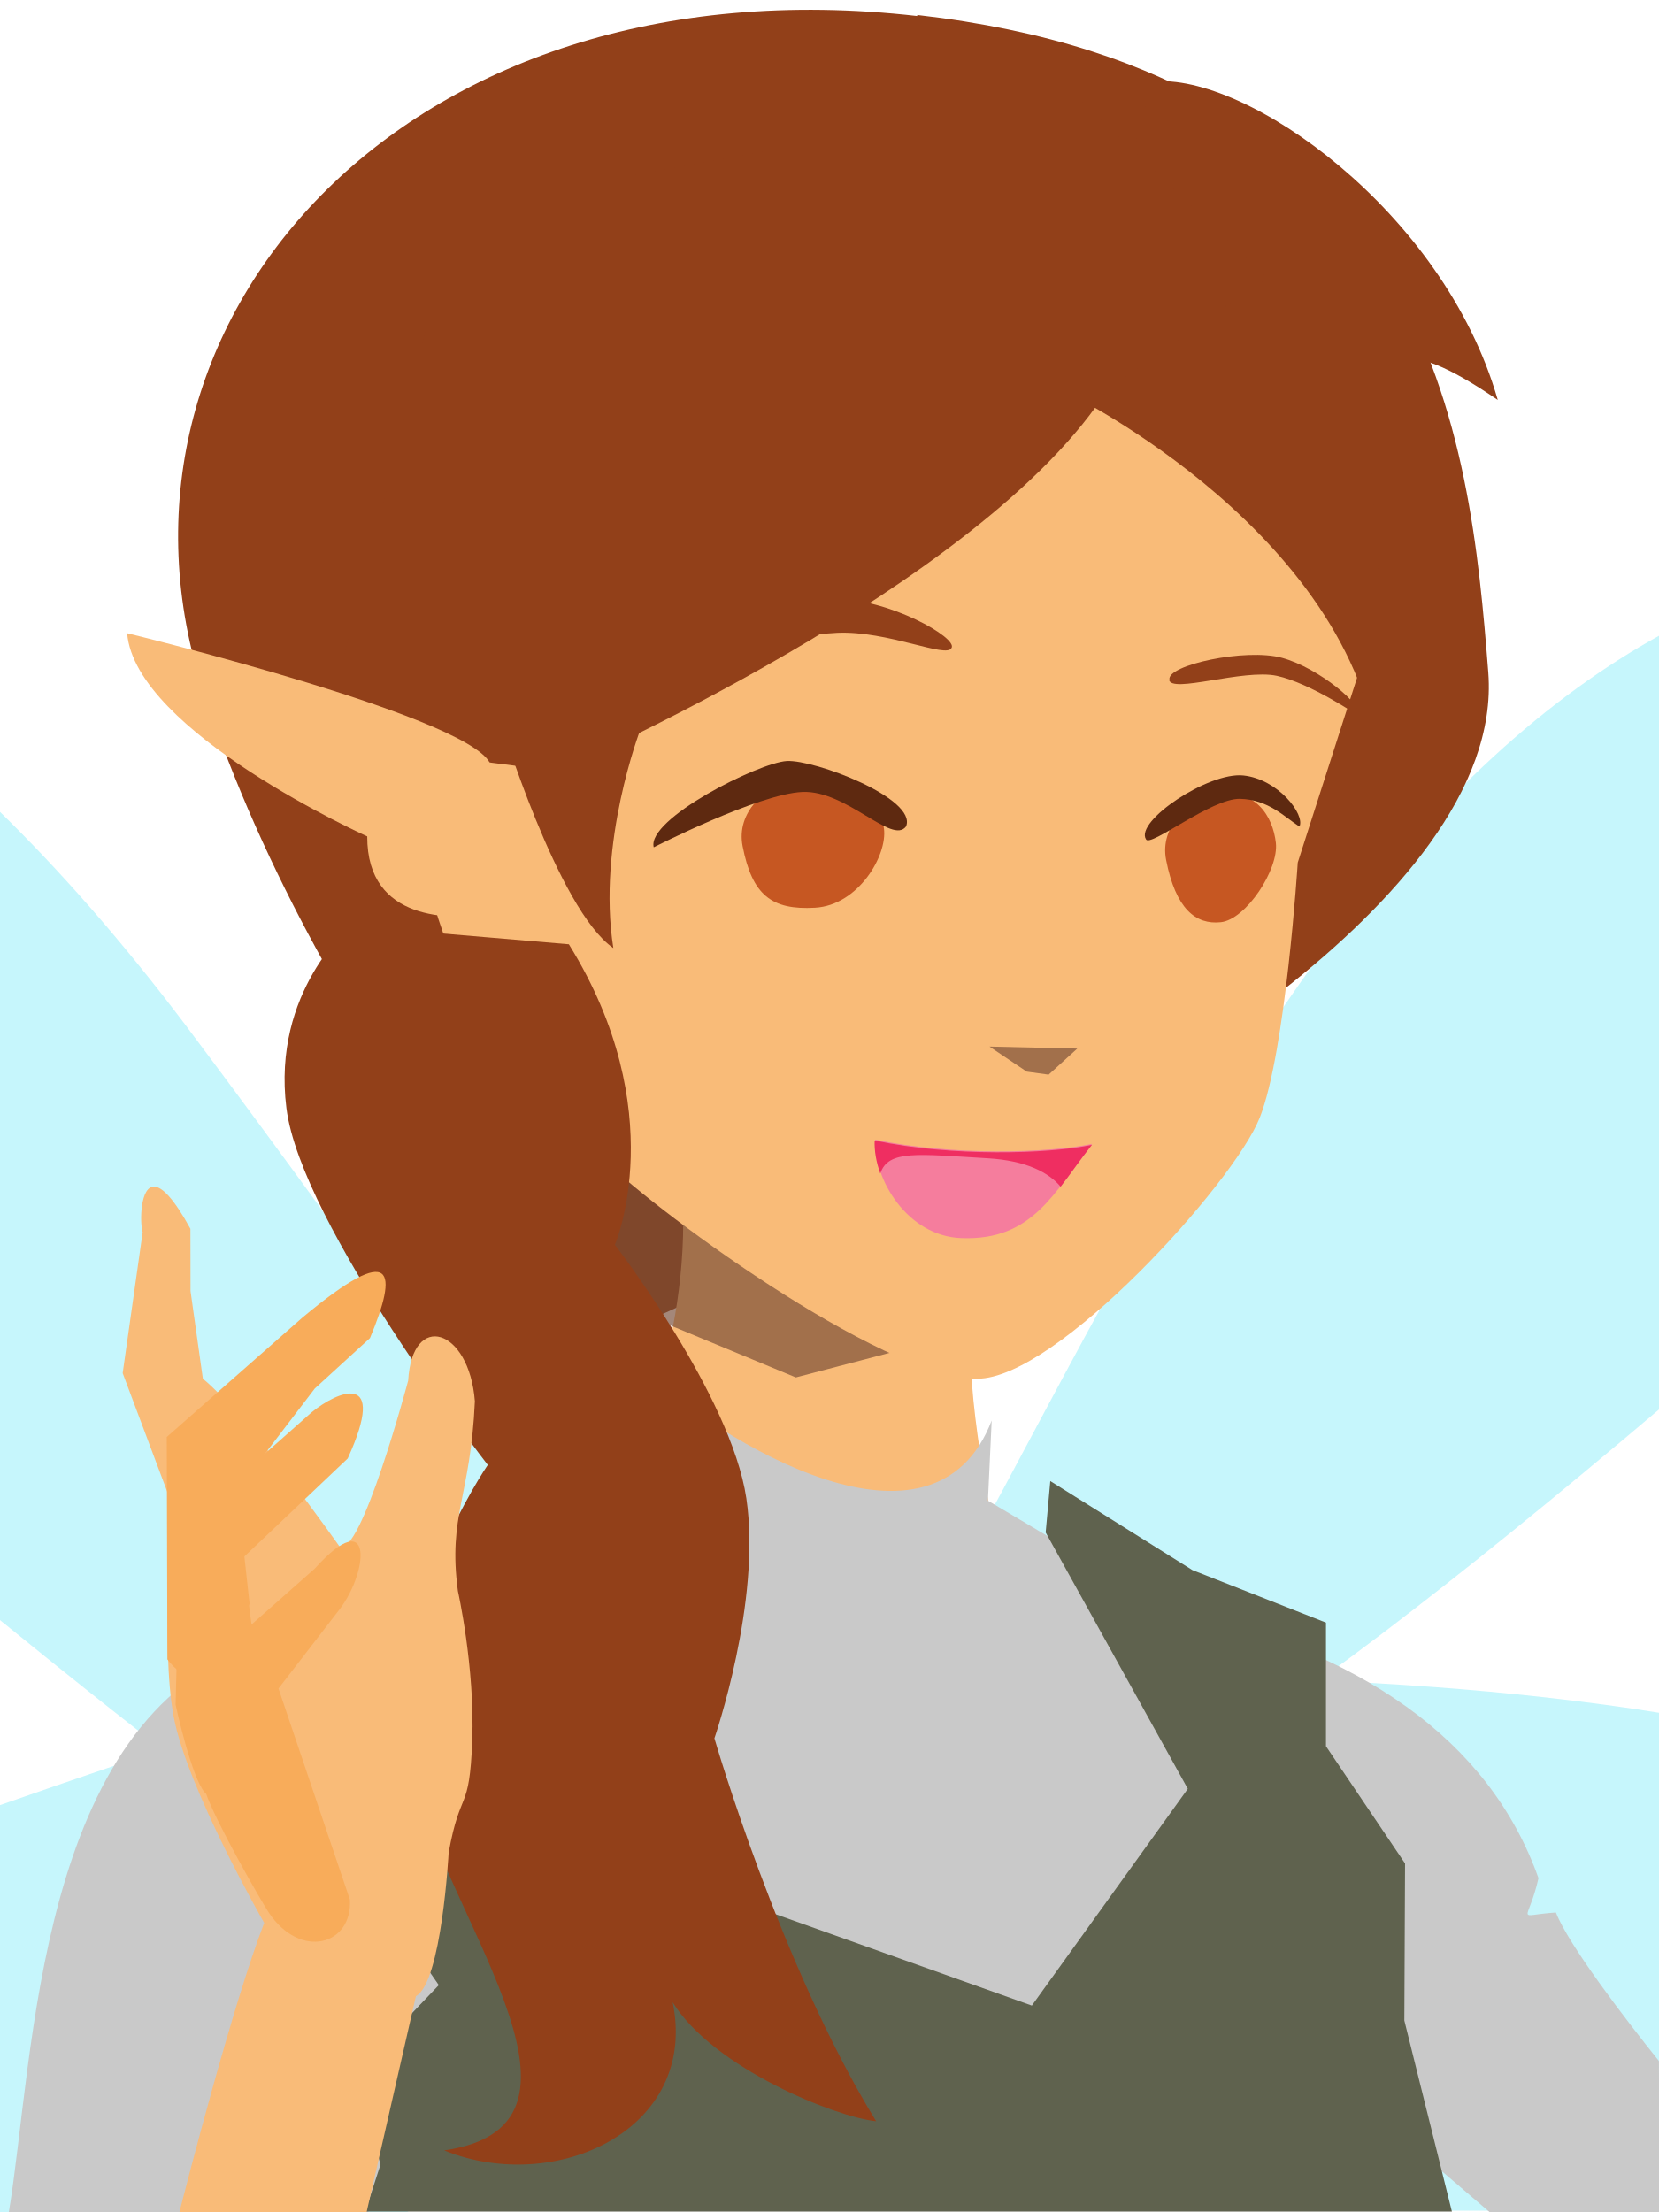
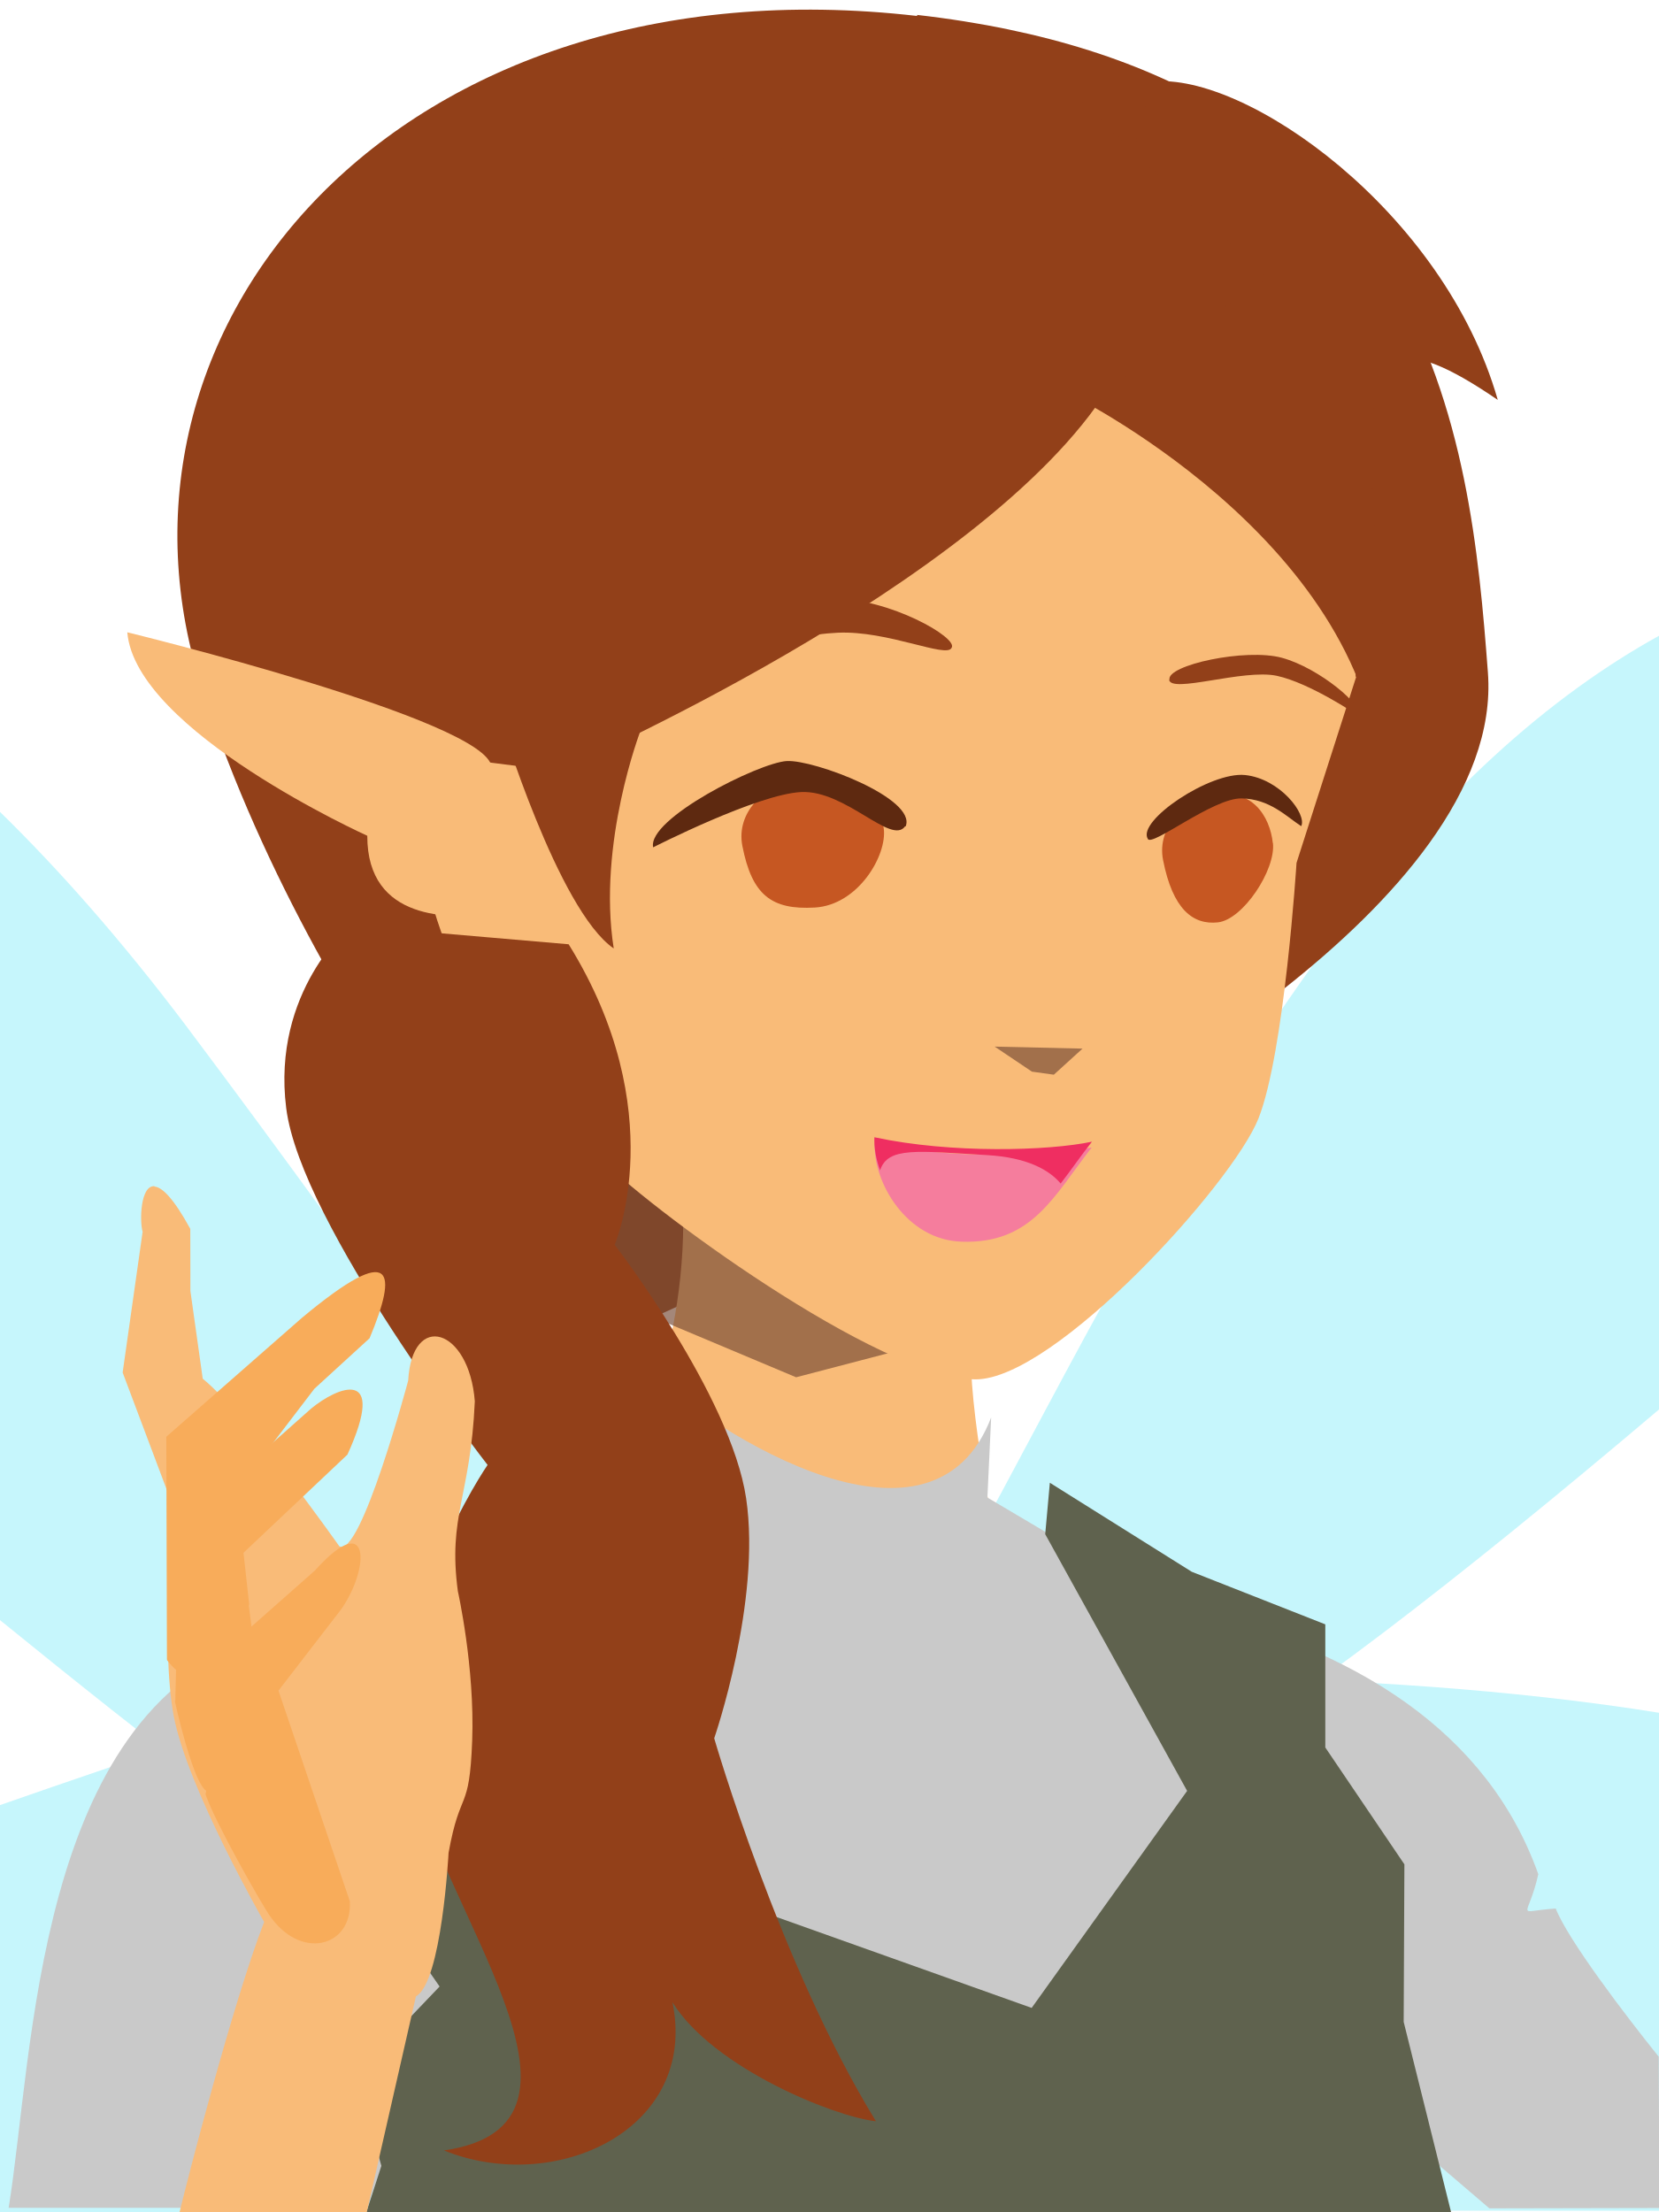
- <svg xmlns="http://www.w3.org/2000/svg" width="600" height="800" version="1.1" viewBox="0 0 159 212" id="svg1099">
-   <defs id="defs1103" />
-   <g fill="none" stroke-linecap="round" stroke-linejoin="round" id="g1045">
-     <circle r="0" stroke="#c53822" stroke-width="2.26" style="paint-order:stroke markers fill" id="circle1031" />
-     <g stroke="#924019" id="g1039">
-       <circle r="0" stroke-width="1.29" style="paint-order:stroke markers fill" id="circle1033" />
-       <circle transform="scale(1,-1)" r="0" stroke-width="3.6" style="paint-order:stroke markers fill" id="circle1035" />
-       <circle transform="scale(1,-1)" r="0" stroke-width="3.6" style="paint-order:stroke markers fill" id="circle1037" />
+ <svg xmlns="http://www.w3.org/2000/svg" width="600" height="800" version="1.1" viewBox="0 0 159 212">
+   <g fill="none" stroke-linecap="round" stroke-linejoin="round">
+     <circle r="0" stroke="#c53822" stroke-width="2.26" style="paint-order:stroke markers fill" />
+     <g stroke="#924019">
+       <circle r="0" stroke-width="1.29" style="paint-order:stroke markers fill" />
+       <circle transform="scale(1,-1)" r="0" stroke-width="3.6" style="paint-order:stroke markers fill" />
+       <circle transform="scale(1,-1)" r="0" stroke-width="3.6" style="paint-order:stroke markers fill" />
    </g>
-     <circle transform="scale(1,-1)" r="0" stroke="#4d4320" stroke-width="4.38" style="paint-order:stroke markers fill" id="circle1041" />
-     <circle transform="scale(1,-1)" r="0" stroke="#4d4320" stroke-width="3.52" style="paint-order:stroke markers fill" id="circle1043" />
+     <circle transform="scale(1,-1)" r="0" stroke="#4d4320" stroke-width="4.38" style="paint-order:stroke markers fill" />
+     <circle transform="scale(1,-1)" r="0" stroke="#4d4320" stroke-width="3.52" style="paint-order:stroke markers fill" />
  </g>
-   <path transform="matrix(.265 0 0 .265 0 -.0167)" d="m600 230c-38.2 21.1-80.5 56.9-123 116-67.1 93-109 189-140 238l21.3 13.8 71.2 41.6c39.1-23.2 93.7-64.5 171-130v-280z" fill="#78ebf9" fill-opacity=".418" stroke-width="1.27" id="path1047" />
-   <path d="m 87.911,1.434 c 49.507,5.662 52.965,40.436 54.728,63.029 1.727,22.491 -40.354,43.761 -40.354,43.761 l -44.993,20.548 c 0,0 -26.188,-27.312 -37.742,-62.322 C 7.9,31.335 38.4,-4.128 87.907,1.534 Z" fill="#924019" id="path1049" />
-   <g fill="#78ebf9" fill-opacity=".418" stroke-width="1.27" id="g1057">
-     <path transform="matrix(.265 0 0 .265 0 -.0167)" d="m0 294v292c56.5 45.9 101 80.4 135 100l42.2-36.3 59.6-47.3c-42.9-54.6-96.4-134-170-232-22.9-30.3-45.3-55.7-67-76.9z" id="path1051" />
-     <path transform="matrix(.265 0 0 .265 0 -.0167)" d="m251 568c-61 22.9-146 48.2-251 84.9v148h146c69.7-45.7 122-81.5 154-110l-21.9-51.2-27.2-71.1z" id="path1053" />
-     <path transform="matrix(.265 0 0 .265 0 -.0167)" d="m314 604-2.44 25.3-4.02 82.4c37.2 23.1 96.4 51.3 185 87.9h108v-180c-3.28-0.539-6.6-1.06-9.97-1.56-113-16.6-218-9.6-276-14.6z" id="path1055" />
+   <path transform="matrix(.265 0 0 .265 0 -.0167)" d="m600 230c-38.2 21.1-80.5 56.9-123 116-67.1 93-109 189-140 238l21.3 13.8 71.2 41.6c39.1-23.2 93.7-64.5 171-130v-280z" fill="#78ebf9" fill-opacity=".418" stroke-width="1.27" />
+   <path d="m87.9 1.43c49.5 5.66 53 40.4 54.7 63 1.73 22.5-40.4 43.8-40.4 43.8l-45 20.5s-26.2-27.3-37.7-62.3c-11.7-35.1 18.8-70.6 68.4-64.9z" fill="#924019" />
+   <g fill="#78ebf9" fill-opacity=".418" stroke-width="1.27">
+     <path transform="matrix(.265 0 0 .265 0 -.0167)" d="m0 294v292c56.5 45.9 101 80.4 135 100l42.2-36.3 59.6-47.3c-42.9-54.6-96.4-134-170-232-22.9-30.3-45.3-55.7-67-76.9z" />
+     <path transform="matrix(.265 0 0 .265 0 -.0167)" d="m251 568c-61 22.9-146 48.2-251 84.9v148h146c69.7-45.7 122-81.5 154-110l-21.9-51.2-27.2-71.1z" />
+     <path transform="matrix(.265 0 0 .265 0 -.0167)" d="m314 604-2.44 25.3-4.02 82.4c37.2 23.1 96.4 51.3 185 87.9h108v-180c-3.28-0.539-6.6-1.06-9.97-1.56-113-16.6-218-9.6-276-14.6z" />
  </g>
-   <path d="m 63.3,104 c 5.06,13.6 0.128,30.3 -2.82,35 l 34.8,7.74 c 0,0 -2.94,-13.9 -2.09,-19.5 z" fill="#f9bb78" id="path1059" />
-   <path d="m 60.685,130.363 c 0,0 0.437,4.744 -6.97,13.303 -7.42,8.559 -29.15,14.018 -29.15,14.018 -21.067,7.128 -21.253,39.485 -23.718,54.325 h 34.45 c 2.618,-8.268 5.538,-13.992 8.771,-13.727 l 92.286,8.241 6.441,5.514 16.264,-0.034 -0.067,-14.479 c -3.203,-3.982 -8.705,-11.181 -9.871,-14.229 -3.996,0.26 -2.683,1.173 -1.67,-3.29 -4.767,-13.38 -17.198,-21.826 -35.357,-25.845 l -17.41,-10.335 0.36,-7.685 c -5.512,14.363 -25.44,2.581 -34.45,-5.618 z" fill="#bebebe" id="path1061" style="fill:#c9c9c9;fill-opacity:1;stroke-width:0.265" />
-   <path d="m 51.41,138.843 -8.162,8.48 -15.45,4.611 13.568,15.105 -7.632,11.21 8.321,12.005 -8.003,8.374 2.417,8.825 -1.463,4.505 h 104.145 l -4.558,-18.311 0.068,-15.052 -7.579,-11.236 v -11.845 l -12.8,-5.035 -13.621,-8.533 -0.443,4.929 13.621,24.566 -14.946,20.776 -42.135,-15.025 -5.327,-38.425 z" fill="#5f624e" id="path1063" style="stroke-width:0.265" />
-   <path d="m 76.274,132.014 14.774,-3.869 -39.446,-21.358 5.398,17.239 z" fill="#764a35" fill-opacity="0.662" id="path1067" />
-   <path d="m 130.115,64.793 -5.738,17.877 c 0,0 -1.147,18.168 -3.65,24.469 -2.503,6.281 -19.456,25.013 -27.062,24.997 -9.207,-0.033 -31.832,-16.737 -36.337,-21.529 -16.736,-13.908 -17.183,-29.64 -20.756,-49.606 0,0 3.729,-46.585 51.606,-47.196 47.863,-0.531 41.917,50.986 41.917,50.986 z" fill="#f9bb78" id="path1069" />
-   <path d="m 63.302,63.715 c 1.571,-1.186 11.57,-6.255 16.677,-6.312 5.177,-0.049 11.855,3.736 11.214,4.7 -0.461,1.032 -6.106,-1.665 -10.949,-1.454 -4.883,0.208 -16.942,3.059 -16.942,3.059 z" fill="#924019" id="path1071" />
-   <path d="m 100.501,102.995 2.746,-2.498 -8.419,-0.193 3.573,2.401 z" fill="#764a35" fill-opacity="0.662" id="path1073" />
-   <g fill="#924019" id="g1081" transform="rotate(2.381953,77.3118,66.45245)">
-     <path d="m 101,36.6 c 0,0 29,12.6 31.6,35.5 1.84,-5.63 -2.87,-28.4 -2.28,-34.3 0.593,-5.85 2.03,-8.43 12,-2.2 -5.93,-17.9 -25.5,-30.4 -34.3,-29.1 z" id="path1075" />
-     <path d="m 112,63.7 c -0.374,-1.37 7.16,-3.36 10.7,-2.54 3.59,0.823 8.12,4.33 7.5,5.22 0,0 -4.7,-2.92 -7.94,-3.48 -3.23,-0.553 -10.1,2.17 -10.3,0.79 z" id="path1077" />
-     <path d="M 105,36 C 93.9,55.5 53.8,74.9 53.8,74.9 l -22.6,-1.95 10.7,-51.7 58.6,-13.2 19.2,16.8 z" id="path1079" />
+   <path d="m63.3 104c5.06 13.6 0.128 30.3-2.82 35l34.8 7.74s-2.94-13.9-2.09-19.5z" fill="#f9bb78" />
+   <path d="m60.7 130s0.437 4.74-6.97 13.3c-7.42 8.56-29.2 14-29.2 14-21.1 7.13-21.3 39.5-23.7 54.3h34.4c2.62-8.27 5.54-14 8.77-13.7l92.3 8.24 6.44 5.51 16.3-0.034-0.067-14.5c-3.2-3.98-8.7-11.2-9.87-14.2-4 0.26-2.68 1.17-1.67-3.29-4.77-13.4-17.2-21.8-35.4-25.8l-17.4-10.3 0.36-7.68c-5.51 14.4-25.4 2.58-34.4-5.62z" fill="#c9c9c9" stroke-width=".265" />
+   <path d="m51.4 139-8.16 8.48-15.4 4.61 13.6 15.1-7.63 11.2 8.32 12-8 8.37 2.42 8.82-1.46 4.5h104l-4.56-18.3 0.068-15.1-7.58-11.2v-11.8l-12.8-5.04-13.6-8.53-0.443 4.93 13.6 24.6-14.9 20.8-42.1-15-5.33-38.4z" fill="#5f624e" stroke-width=".265" />
+   <path d="m76.3 132 14.8-3.87-39.4-21.4 5.4 17.2z" fill="#764a35" fill-opacity=".662" />
+   <path d="m130 64.8-5.74 17.9s-1.15 18.2-3.65 24.5c-2.5 6.28-19.5 25-27.1 25-9.21-0.033-31.8-16.7-36.3-21.5-16.7-13.9-17.2-29.6-20.8-49.6 0 0 3.73-46.6 51.6-47.2 47.9-0.531 41.9 51 41.9 51z" fill="#f9bb78" />
+   <path d="m63.3 63.7c1.57-1.19 11.6-6.25 16.7-6.31 5.18-0.049 11.9 3.74 11.2 4.7-0.461 1.03-6.11-1.67-10.9-1.45-4.88 0.208-16.9 3.06-16.9 3.06z" fill="#924019" />
+   <path d="m101 103 2.75-2.5-8.42-0.193 3.57 2.4z" fill="#764a35" fill-opacity=".662" />
+   <g transform="rotate(2.38 77.3 66.5)" fill="#924019">
+     <path d="m101 36.6s29 12.6 31.6 35.5c1.84-5.63-2.87-28.4-2.28-34.3 0.593-5.85 2.03-8.43 12-2.2-5.93-17.9-25.5-30.4-34.3-29.1z" />
+     <path d="m112 63.7c-0.374-1.37 7.16-3.36 10.7-2.54 3.59 0.823 8.12 4.33 7.5 5.22 0 0-4.7-2.92-7.94-3.48-3.23-0.553-10.1 2.17-10.3 0.79z" />
+     <path d="m105 36c-11.1 19.5-51.2 38.9-51.2 38.9l-22.6-1.95 10.7-51.7 58.6-13.2 19.2 16.8z" />
  </g>
-   <path d="m 61.364,69.953 c 0,0 -4.174,10.836 -2.581,20.911 C 53.441,87.198 47.887,68.892 47.887,68.892 Z" fill="#924019" id="path1087" />
-   <path d="m 92.143,118.662 c -5.157,-0.184 -8.415,-5.595 -8.275,-9.442 7.351,1.567 16.56,1.299 20.801,0.414 -3.637,4.653 -5.71,9.271 -12.486,9.029 z" fill="#f57d9d" style="paint-order:stroke markers fill" id="path1093" />
-   <path d="m 83.825,109.308 c -0.036,0.99 0.154,2.088 0.545,3.165 0.751,-2.291 3.54,-1.854 10.27,-1.464 3.774,0.22 5.897,1.396 7.013,2.724 0.97,-1.251 1.911,-2.633 2.999,-4.009 -4.18,0.887 -13.459,1.152 -20.801,-0.414 z" fill="#ef2e61" style="paint-order:stroke markers fill" id="path1095" />
-   <path d="m 33.619,88.716 c 0,0 -7.579,6.284 -6.169,17.484 1.4,11.2 19.3,34.2 19.3,34.2 0,0 -10,14.5 -7.5,28.4 2.52,13.9 20.5,34.8 3.32,37.3 10.7,4.32 24.4,-2.02 21.9,-14.2 3.91,6.31 15.6,11 19.5,11.4 -9.22,-15 -15.5,-36.7 -15.5,-36.7 0,0 4.53,-13.1 3.06,-23 -1.47,-9.89 -12.6,-24.3 -12.6,-24.3 0,0 5.52,-12.8 -4.41,-28.8 z" fill="#924019" id="path1089" />
-   <path d="M 47.079,73.55 C 46.73,69.071 12.183,60.688 12.183,60.688 c 0.787,9.471 23.011,19.473 23.011,19.473 -0.01,8.277 8.11,7.874 11.493,7.614 z" fill="#f9bb78" id="path1091" />
-   <path id="path5712" style="fill:#f9bb78;fill-opacity:1;stroke:none;stroke-width:0.799px;stroke-linecap:butt;stroke-linejoin:miter;stroke-opacity:1" d="M 55.91 429.158 C 50.672 428.777 50.507 442.101 51.588 445.668 L 44.365 496.615 L 62.752 545.561 C 62.752 545.561 57.921 594.795 62.824 620.908 C 67.728 647.021 95.551 695.441 95.551 695.441 C 84.197 724.829 67.574 789.521 64.904 800 L 132.598 800 L 150.418 721.947 C 159.758 716.917 162.26 670.074 162.26 670.074 C 166.519 646.524 169.812 656.018 170.795 629.434 C 171.777 602.849 165.613 575.441 165.613 575.441 C 161.948 548.048 170.208 541.455 171.742 506.787 C 169.691 480.266 149.04 474.109 147.623 499.318 C 147.623 499.318 130.457 563.76 122.748 559.244 C 122.748 559.244 88.782 511.066 73.367 498.625 L 68.906 466.947 L 68.867 444.41 C 62.789 433.317 58.654 429.358 55.91 429.158 z " transform="scale(0.265)" />
-   <path style="fill:#f8ac5a;fill-opacity:1;stroke:none;stroke-width:0.212px;stroke-linecap:butt;stroke-linejoin:miter;stroke-opacity:1" d="m 16.043,159.039 -0.06,-21.317 12.999,-11.443 c 8.948,-7.463 9.146,-4.429 6.478,1.962 l -5.29,4.835 -7.451,9.748 1.199,10.854 c 0,0 -3.236,11.309 -7.874,5.36 z" id="path9073" />
-   <path style="fill:#f8ac5a;fill-opacity:1;stroke:none;stroke-width:0.212px;stroke-linecap:butt;stroke-linejoin:miter;stroke-opacity:1" d="m 16.83,163.38 0.418,-16.839 12.599,-11.168 c 2.519,-2.076 7.36,-4.101 3.479,4.407 l -10.054,9.535 1.699,12.979 c 0,0 -2.467,9.796 -4.945,9.744 -1.08,-0.023 -2.632,-6.053 -3.196,-8.659 z" id="path8639" />
-   <path style="fill:#f8ac5a;fill-opacity:1;stroke:none;stroke-width:0.212px;stroke-linecap:butt;stroke-linejoin:miter;stroke-opacity:1" d="m 19.708,171.784 2.467,-14.381 7.989,-7.064 c 5.749,-6.393 5.192,0.533 2.118,4.241 l -5.591,7.249 6.845,20.242 c 0.249,4.37 -4.748,5.761 -7.771,1.239 -0.782,-1.169 -5.198,-8.897 -6.056,-11.526 z" id="path8091" />
-   <path id="path3107-3" style="fill:#c65722;fill-opacity:1;stroke:none;stroke-width:1.514;stop-color:#000000" d="m 84.72,79.418 c 0.343,2.545 -2.442,7.341 -6.606,7.579 -4.164,0.238 -6.024,-1.202 -6.942,-5.904 -0.636,-3.256 2.203,-5.694 4.57,-6.201 3.967,-0.85 8.394,0.201 8.978,4.526 z" />
-   <path id="path3107" style="fill:#c65722;fill-opacity:1;stroke:none;stroke-width:1.514;stop-color:#000000" d="m 122.281,80.787 c 0.281,2.553 -2.857,7.329 -5.266,7.595 -2.408,0.266 -4.337,-1.268 -5.255,-5.97 -0.636,-3.256 2.203,-5.694 4.57,-6.201 3.967,-0.85 5.669,2.024 5.951,4.576 z" />
-   <path style="fill:#5e2910;fill-opacity:1;stroke:none;stroke-width:0.309px;stroke-linecap:butt;stroke-linejoin:miter;stroke-opacity:1" d="m 86.841,79.198 c 1.082,-2.68 -8.781,-6.413 -11.437,-6.261 -2.656,0.152 -13.449,5.544 -12.75,8.269 0,0 9.997,-5.113 14.245,-5.303 4.248,-0.189 8.623,5.125 9.943,3.295 z" id="path3736" />
-   <path style="fill:#5e2910;fill-opacity:1;stroke:none;stroke-width:0.307px;stroke-linecap:butt;stroke-linejoin:miter;stroke-opacity:1" d="m 109.835,80.444 c 0.389,0.8 6.272,-3.938 8.997,-3.883 2.725,0.055 4.313,1.763 5.708,2.658 0.564,-1.146 -2.04,-4.552 -5.385,-4.898 -3.345,-0.346 -10.415,4.399 -9.32,6.123 z" id="path2532" />
+   <path d="m61.4 70s-4.17 10.8-2.58 20.9c-5.34-3.67-10.9-22-10.9-22z" fill="#924019" />
+   <path d="m92.1 119c-5.16-0.184-8.41-5.59-8.27-9.44 7.35 1.57 16.6 1.3 20.8 0.414-3.64 4.65-5.71 9.27-12.5 9.03z" fill="#f57d9d" style="paint-order:stroke markers fill" />
+   <path d="m83.8 109c-0.036 0.99 0.154 2.09 0.545 3.17 0.751-2.29 3.54-1.85 10.3-1.46 3.77 0.22 5.9 1.4 7.01 2.72 0.97-1.25 1.91-2.63 3-4.01-4.18 0.887-13.5 1.15-20.8-0.414z" fill="#ef2e61" style="paint-order:stroke markers fill" />
+   <path d="m33.6 88.7s-7.58 6.28-6.17 17.5c1.4 11.2 19.3 34.2 19.3 34.2s-10 14.5-7.5 28.4c2.52 13.9 20.5 34.8 3.32 37.3 10.7 4.32 24.4-2.02 21.9-14.2 3.91 6.31 15.6 11 19.5 11.4-9.22-15-15.5-36.7-15.5-36.7s4.53-13.1 3.06-23c-1.47-9.89-12.6-24.3-12.6-24.3s5.52-12.8-4.41-28.8z" fill="#924019" />
+   <path d="m47.1 73.5c-0.349-4.48-34.9-12.9-34.9-12.9 0.787 9.47 23 19.5 23 19.5-0.01 8.28 8.11 7.87 11.5 7.61z" fill="#f9bb78" />
+   <path transform="scale(.265)" d="m55.9 429c-5.24-0.381-5.4 12.9-4.32 16.5l-7.22 50.9 18.4 48.9s-4.83 49.2 0.072 75.3c4.9 26.1 32.7 74.5 32.7 74.5-11.4 29.4-28 94.1-30.6 105h67.7l17.8-78.1c9.34-5.03 11.8-51.9 11.8-51.9 4.26-23.6 7.55-14.1 8.54-40.6 0.983-26.6-5.18-54-5.18-54-3.67-27.4 4.59-34 6.13-68.7-2.05-26.5-22.7-32.7-24.1-7.47 0 0-17.2 64.4-24.9 59.9 0 0-34-48.2-49.4-60.6l-4.46-31.7-0.039-22.5c-6.08-11.1-10.2-15.1-13-15.3z" fill="#f9bb78" />
+   <g fill="#f8ac5a">
+     <path d="m16 159-0.06-21.3 13-11.4c8.95-7.46 9.15-4.43 6.48 1.96l-5.29 4.84-7.45 9.75 1.2 10.9s-3.24 11.3-7.87 5.36z" />
+     <path d="m16.8 163 0.418-16.8 12.6-11.2c2.52-2.08 7.36-4.1 3.48 4.41l-10.1 9.54 1.7 13s-2.47 9.8-4.94 9.74c-1.08-0.023-2.63-6.05-3.2-8.66z" />
+     <path d="m19.7 172 2.47-14.4 7.99-7.06c5.75-6.39 5.19 0.533 2.12 4.24l-5.59 7.25 6.84 20.2c0.249 4.37-4.75 5.76-7.77 1.24-0.782-1.17-5.2-8.9-6.06-11.5z" />
+   </g>
+   <g>
+     <path d="m84.7 79.4c0.343 2.55-2.44 7.34-6.61 7.58-4.16 0.238-6.02-1.2-6.94-5.9-0.636-3.26 2.2-5.69 4.57-6.2 3.97-0.85 8.39 0.201 8.98 4.53z" fill="#c65722" stop-color="#000000" />
+     <path d="m122 80.8c0.282 2.55-2.86 7.33-5.27 7.6-2.41 0.266-4.34-1.27-5.26-5.97-0.636-3.26 2.2-5.69 4.57-6.2 3.97-0.85 5.67 2.02 5.95 4.58z" fill="#c65722" stop-color="#000000" />
+     <path d="m86.8 79.2c1.08-2.68-8.78-6.41-11.4-6.26-2.66 0.152-13.4 5.54-12.8 8.27 0 0 10-5.11 14.2-5.3 4.25-0.189 8.62 5.12 9.94 3.29z" fill="#5e2910" />
+     <path d="m110 80.4c0.389 0.8 6.27-3.94 9-3.88 2.72 0.055 4.31 1.76 5.71 2.66 0.564-1.15-2.04-4.55-5.38-4.9-3.34-0.346-10.4 4.4-9.32 6.12z" fill="#5e2910" />
+   </g>
</svg>
